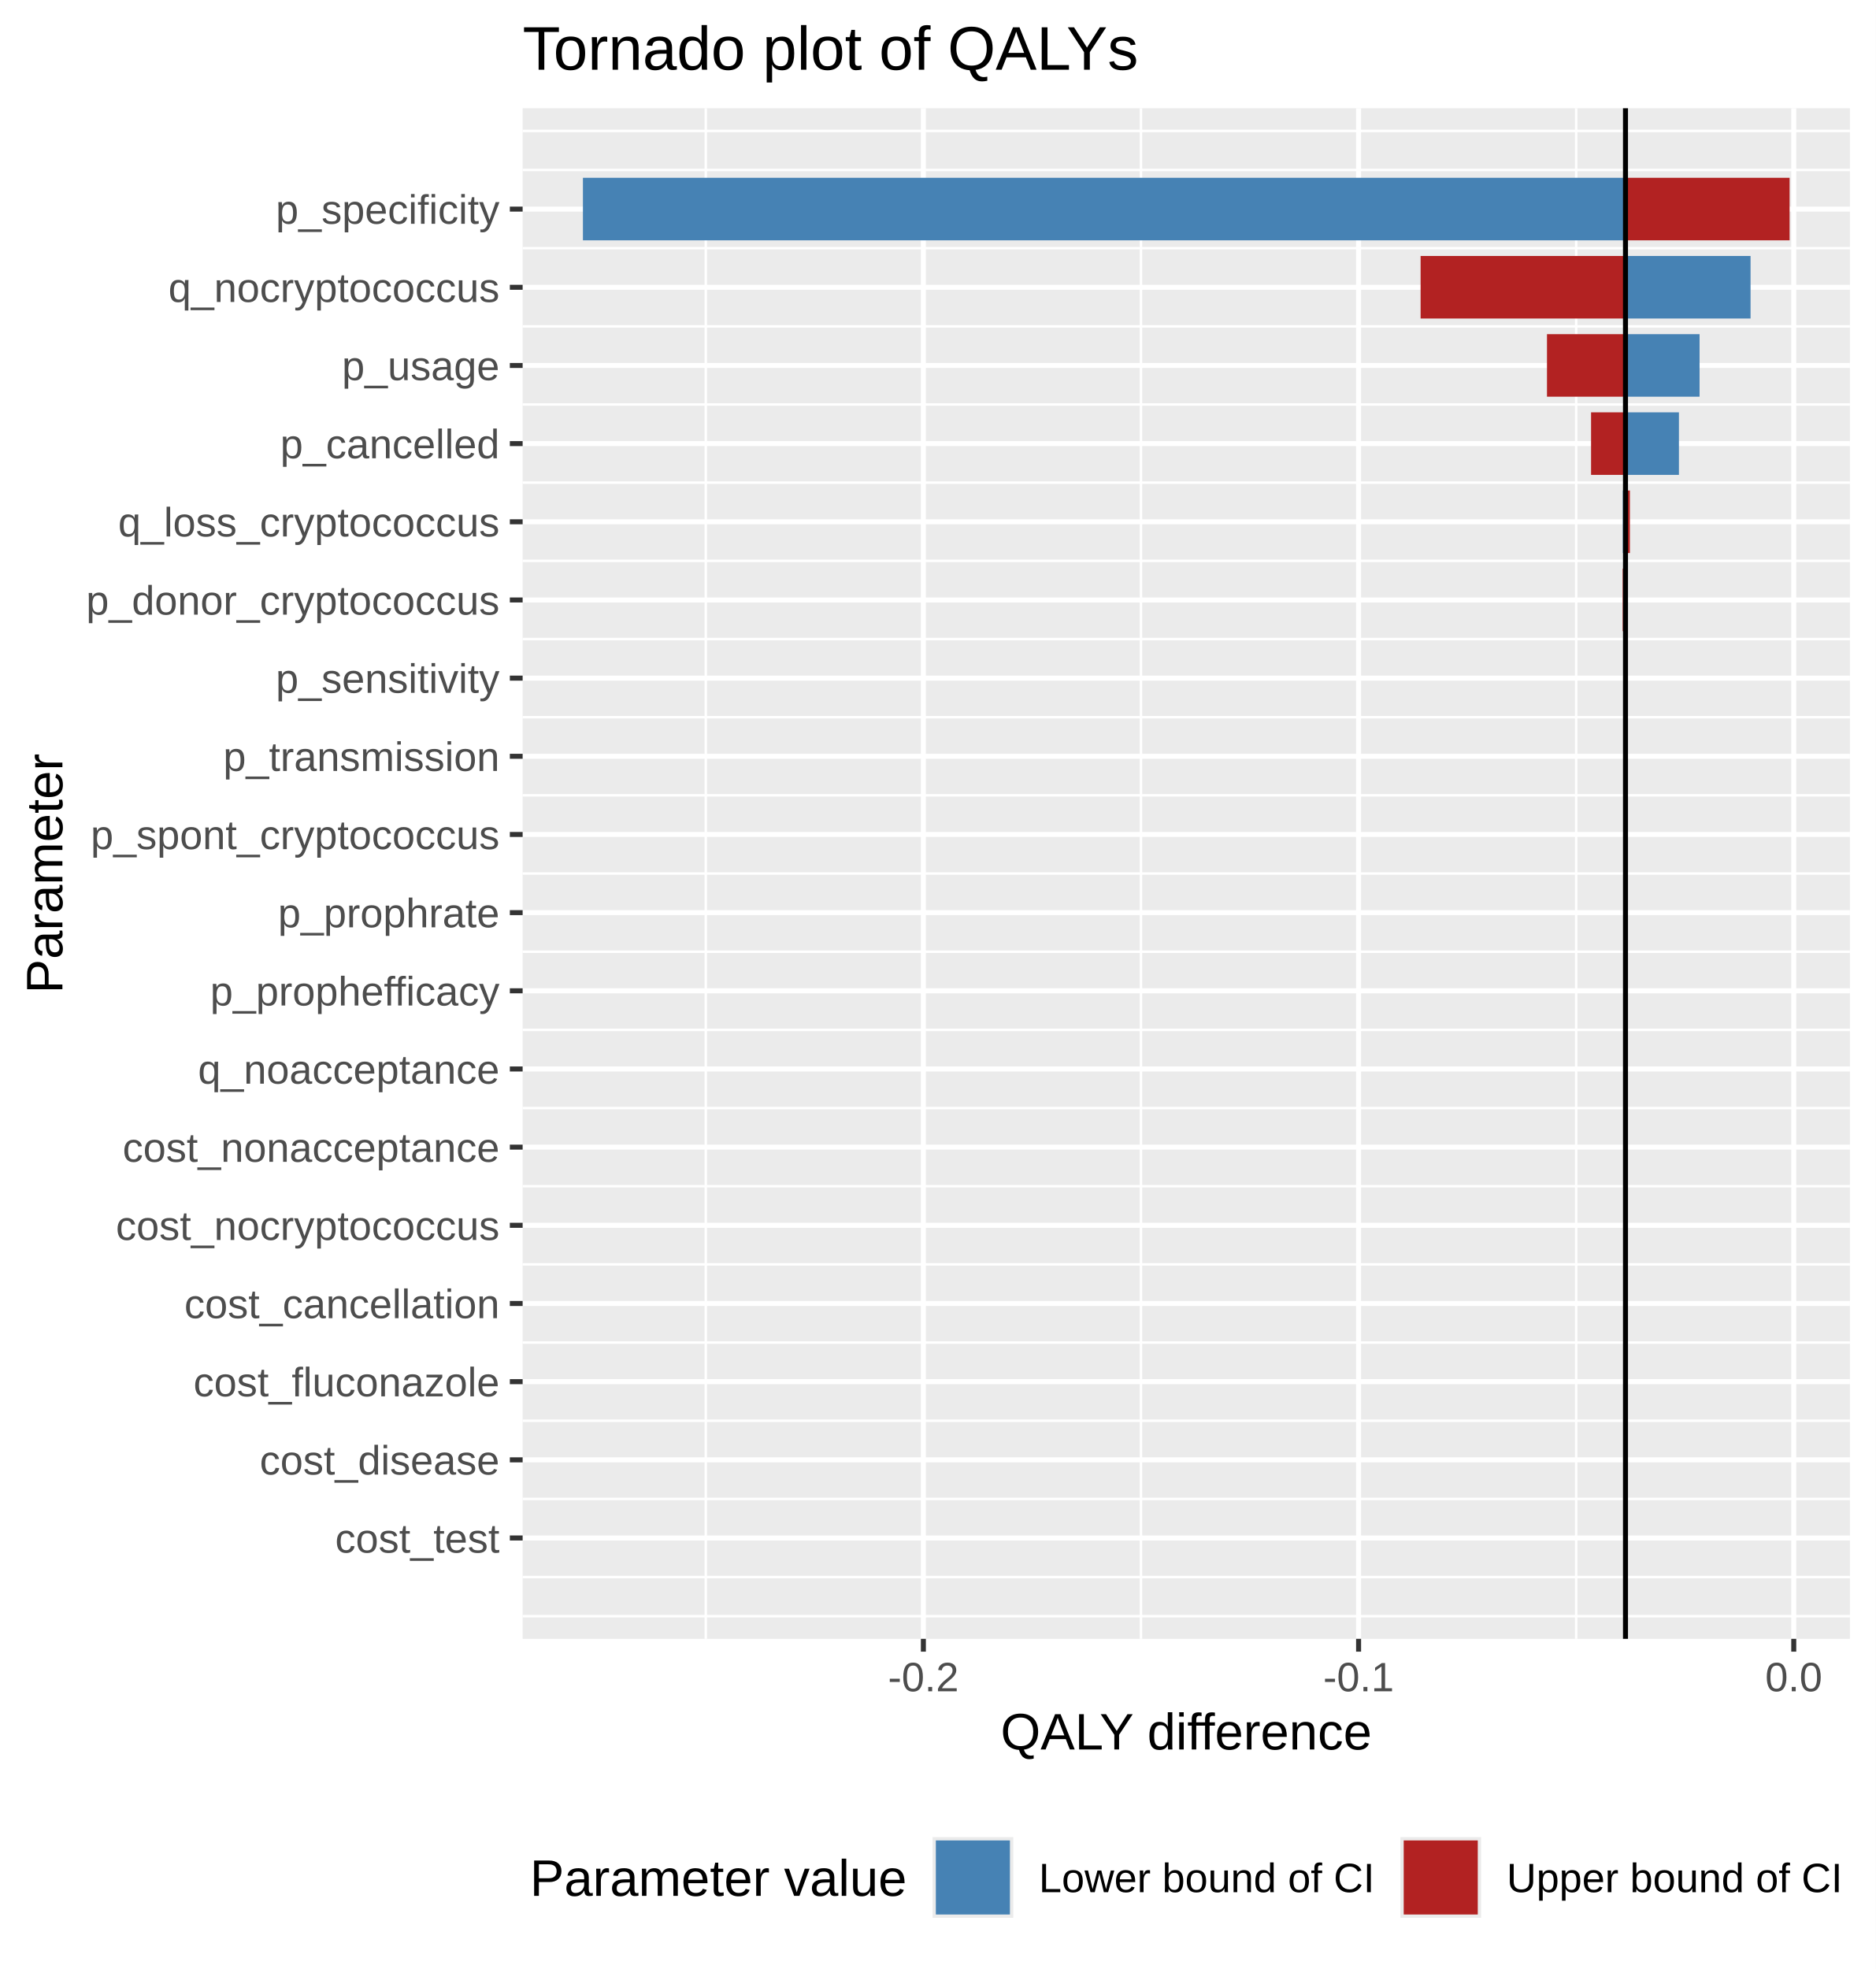
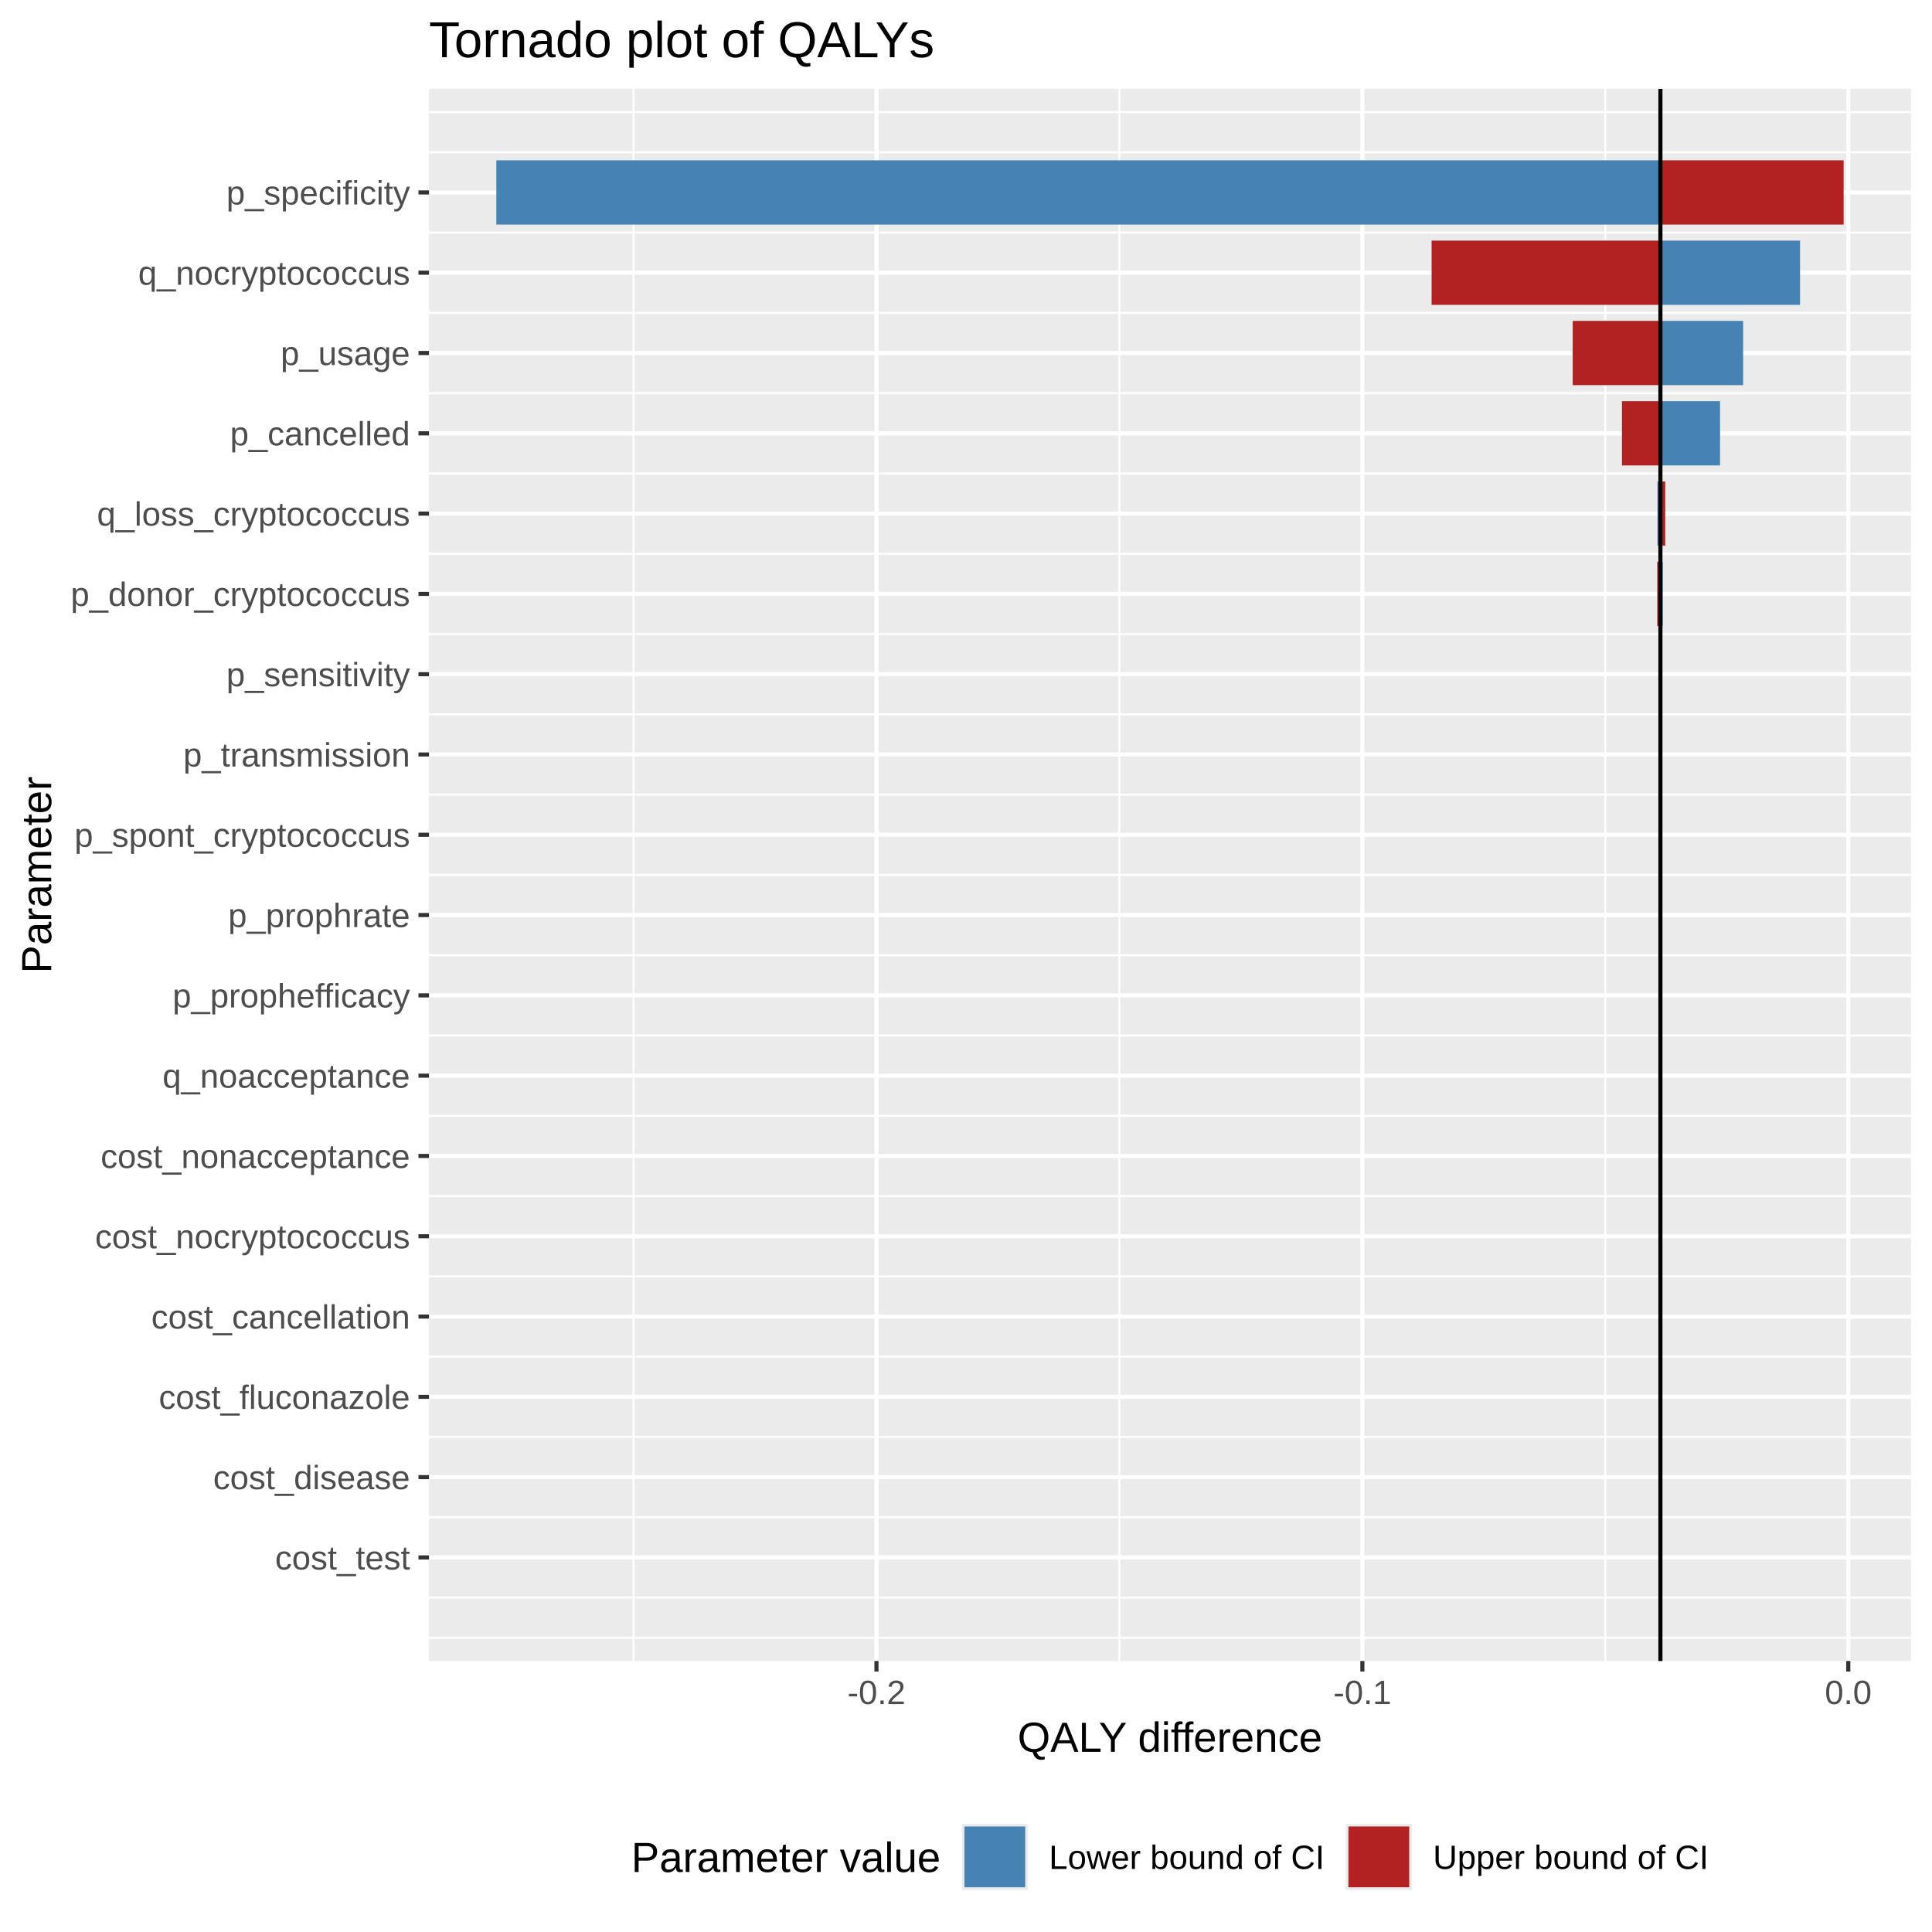
- <svg xmlns="http://www.w3.org/2000/svg" class="svglite" width="401.60pt" height="421.60pt" viewBox="0 0 401.60 421.60">
+ <svg xmlns="http://www.w3.org/2000/svg" class="svglite" width="504.00pt" height="504.00pt" viewBox="0 0 504.00 504.00">
  <defs>
    <style type="text/css">
    .svglite line, .svglite polyline, .svglite polygon, .svglite path, .svglite rect, .svglite circle {
      fill: none;
      stroke: #000000;
      stroke-linecap: round;
      stroke-linejoin: round;
      stroke-miterlimit: 10.00;
    }
    .svglite text {
      white-space: pre;
    }
  </style>
  </defs>
  <rect width="100%" height="100%" style="stroke: none; fill: #FFFFFF;" />
  <defs>
-     <clipPath id="cpMC4wMHw0MDEuNjB8MC4wMHw0MjEuNjA=">
-       <rect x="0.00" y="0.00" width="401.60" height="421.60" />
+     <clipPath id="cpMC4wMHw1MDQuMDB8MC4wMHw1MDQuMDA=">
+       <rect x="0.00" y="0.00" width="504.00" height="504.00" />
    </clipPath>
  </defs>
-   <g clip-path="url(#cpMC4wMHw0MDEuNjB8MC4wMHw0MjEuNjA=)">
-     <rect x="0" y="-0" width="401.60" height="421.60" style="stroke-width: 1.07; stroke: #FFFFFF; fill: #FFFFFF;" />
+   <g clip-path="url(#cpMC4wMHw1MDQuMDB8MC4wMHw1MDQuMDA=)">
+     <rect x="0.00" y="-0" width="504.00" height="504.00" style="stroke-width: 1.07; stroke: #FFFFFF; fill: #FFFFFF;" />
  </g>
  <defs>
-     <clipPath id="cpMTExLjkxfDM5Ni4xMnwyMy4xOHwzNTAuOTE=">
-       <rect x="111.91" y="23.18" width="284.21" height="327.73" />
+     <clipPath id="cpMTExLjkxfDQ5OC41MnwyMy4xOHw0MzMuMzE=">
+       <rect x="111.91" y="23.18" width="386.61" height="410.13" />
    </clipPath>
  </defs>
-   <g clip-path="url(#cpMTExLjkxfDM5Ni4xMnwyMy4xOHwzNTAuOTE=)">
-     <rect x="111.91" y="23.18" width="284.21" height="327.73" style="stroke-width: 1.07; stroke: none; fill: #EBEBEB;" />
-     <polyline points="111.91,346.05 396.12,346.05 " style="stroke-width: 0.53; stroke: #FFFFFF; stroke-linecap: butt;" />
-     <polyline points="111.91,337.68 396.12,337.68 " style="stroke-width: 0.53; stroke: #FFFFFF; stroke-linecap: butt;" />
-     <polyline points="111.91,320.95 396.12,320.95 " style="stroke-width: 0.53; stroke: #FFFFFF; stroke-linecap: butt;" />
-     <polyline points="111.91,304.21 396.12,304.21 " style="stroke-width: 0.53; stroke: #FFFFFF; stroke-linecap: butt;" />
-     <polyline points="111.91,287.47 396.12,287.47 " style="stroke-width: 0.53; stroke: #FFFFFF; stroke-linecap: butt;" />
-     <polyline points="111.91,270.73 396.12,270.73 " style="stroke-width: 0.53; stroke: #FFFFFF; stroke-linecap: butt;" />
-     <polyline points="111.91,253.99 396.12,253.99 " style="stroke-width: 0.53; stroke: #FFFFFF; stroke-linecap: butt;" />
-     <polyline points="111.91,237.26 396.12,237.26 " style="stroke-width: 0.53; stroke: #FFFFFF; stroke-linecap: butt;" />
-     <polyline points="111.91,220.52 396.12,220.52 " style="stroke-width: 0.53; stroke: #FFFFFF; stroke-linecap: butt;" />
-     <polyline points="111.91,203.78 396.12,203.78 " style="stroke-width: 0.53; stroke: #FFFFFF; stroke-linecap: butt;" />
-     <polyline points="111.91,187.04 396.12,187.04 " style="stroke-width: 0.53; stroke: #FFFFFF; stroke-linecap: butt;" />
-     <polyline points="111.91,170.30 396.12,170.30 " style="stroke-width: 0.53; stroke: #FFFFFF; stroke-linecap: butt;" />
-     <polyline points="111.91,153.57 396.12,153.57 " style="stroke-width: 0.53; stroke: #FFFFFF; stroke-linecap: butt;" />
-     <polyline points="111.91,136.83 396.12,136.83 " style="stroke-width: 0.53; stroke: #FFFFFF; stroke-linecap: butt;" />
-     <polyline points="111.91,120.09 396.12,120.09 " style="stroke-width: 0.53; stroke: #FFFFFF; stroke-linecap: butt;" />
-     <polyline points="111.91,103.35 396.12,103.35 " style="stroke-width: 0.53; stroke: #FFFFFF; stroke-linecap: butt;" />
-     <polyline points="111.91,86.61 396.12,86.61 " style="stroke-width: 0.53; stroke: #FFFFFF; stroke-linecap: butt;" />
-     <polyline points="111.91,69.88 396.12,69.88 " style="stroke-width: 0.53; stroke: #FFFFFF; stroke-linecap: butt;" />
-     <polyline points="111.91,53.14 396.12,53.14 " style="stroke-width: 0.53; stroke: #FFFFFF; stroke-linecap: butt;" />
-     <polyline points="111.91,36.40 396.12,36.40 " style="stroke-width: 0.53; stroke: #FFFFFF; stroke-linecap: butt;" />
-     <polyline points="111.91,28.03 396.12,28.03 " style="stroke-width: 0.53; stroke: #FFFFFF; stroke-linecap: butt;" />
-     <polyline points="151.13,350.91 151.13,23.18 " style="stroke-width: 0.53; stroke: #FFFFFF; stroke-linecap: butt;" />
-     <polyline points="244.31,350.91 244.31,23.18 " style="stroke-width: 0.53; stroke: #FFFFFF; stroke-linecap: butt;" />
-     <polyline points="337.50,350.91 337.50,23.18 " style="stroke-width: 0.53; stroke: #FFFFFF; stroke-linecap: butt;" />
-     <polyline points="111.91,329.31 396.12,329.31 " style="stroke-width: 1.07; stroke: #FFFFFF; stroke-linecap: butt;" />
-     <polyline points="111.91,312.58 396.12,312.58 " style="stroke-width: 1.07; stroke: #FFFFFF; stroke-linecap: butt;" />
-     <polyline points="111.91,295.84 396.12,295.84 " style="stroke-width: 1.07; stroke: #FFFFFF; stroke-linecap: butt;" />
-     <polyline points="111.91,279.10 396.12,279.10 " style="stroke-width: 1.07; stroke: #FFFFFF; stroke-linecap: butt;" />
-     <polyline points="111.91,262.36 396.12,262.36 " style="stroke-width: 1.07; stroke: #FFFFFF; stroke-linecap: butt;" />
-     <polyline points="111.91,245.62 396.12,245.62 " style="stroke-width: 1.07; stroke: #FFFFFF; stroke-linecap: butt;" />
-     <polyline points="111.91,228.89 396.12,228.89 " style="stroke-width: 1.07; stroke: #FFFFFF; stroke-linecap: butt;" />
-     <polyline points="111.91,212.15 396.12,212.15 " style="stroke-width: 1.07; stroke: #FFFFFF; stroke-linecap: butt;" />
-     <polyline points="111.91,195.41 396.12,195.41 " style="stroke-width: 1.07; stroke: #FFFFFF; stroke-linecap: butt;" />
-     <polyline points="111.91,178.67 396.12,178.67 " style="stroke-width: 1.07; stroke: #FFFFFF; stroke-linecap: butt;" />
-     <polyline points="111.91,161.93 396.12,161.93 " style="stroke-width: 1.07; stroke: #FFFFFF; stroke-linecap: butt;" />
-     <polyline points="111.91,145.20 396.12,145.20 " style="stroke-width: 1.07; stroke: #FFFFFF; stroke-linecap: butt;" />
-     <polyline points="111.91,128.46 396.12,128.46 " style="stroke-width: 1.07; stroke: #FFFFFF; stroke-linecap: butt;" />
-     <polyline points="111.91,111.72 396.12,111.72 " style="stroke-width: 1.07; stroke: #FFFFFF; stroke-linecap: butt;" />
-     <polyline points="111.91,94.98 396.12,94.98 " style="stroke-width: 1.07; stroke: #FFFFFF; stroke-linecap: butt;" />
-     <polyline points="111.91,78.25 396.12,78.25 " style="stroke-width: 1.07; stroke: #FFFFFF; stroke-linecap: butt;" />
-     <polyline points="111.91,61.51 396.12,61.51 " style="stroke-width: 1.07; stroke: #FFFFFF; stroke-linecap: butt;" />
-     <polyline points="111.91,44.77 396.12,44.77 " style="stroke-width: 1.07; stroke: #FFFFFF; stroke-linecap: butt;" />
-     <polyline points="197.72,350.91 197.72,23.18 " style="stroke-width: 1.07; stroke: #FFFFFF; stroke-linecap: butt;" />
-     <polyline points="290.91,350.91 290.91,23.18 " style="stroke-width: 1.07; stroke: #FFFFFF; stroke-linecap: butt;" />
-     <polyline points="384.09,350.91 384.09,23.18 " style="stroke-width: 1.07; stroke: #FFFFFF; stroke-linecap: butt;" />
-     <rect x="348.06" y="322.62" width="0.00" height="13.39" style="stroke-width: 1.07; stroke: none; stroke-linecap: butt; stroke-linejoin: miter; fill: #4682B4;" />
-     <rect x="348.06" y="305.88" width="0.00" height="13.39" style="stroke-width: 1.07; stroke: none; stroke-linecap: butt; stroke-linejoin: miter; fill: #4682B4;" />
-     <rect x="348.06" y="289.14" width="0.00" height="13.39" style="stroke-width: 1.07; stroke: none; stroke-linecap: butt; stroke-linejoin: miter; fill: #4682B4;" />
-     <rect x="348.06" y="272.41" width="0.00" height="13.39" style="stroke-width: 1.07; stroke: none; stroke-linecap: butt; stroke-linejoin: miter; fill: #4682B4;" />
-     <rect x="348.06" y="255.67" width="0.00" height="13.39" style="stroke-width: 1.07; stroke: none; stroke-linecap: butt; stroke-linejoin: miter; fill: #4682B4;" />
-     <rect x="348.06" y="238.93" width="0.00" height="13.39" style="stroke-width: 1.07; stroke: none; stroke-linecap: butt; stroke-linejoin: miter; fill: #4682B4;" />
-     <rect x="348.06" y="222.19" width="0.00" height="13.39" style="stroke-width: 1.07; stroke: none; stroke-linecap: butt; stroke-linejoin: miter; fill: #4682B4;" />
-     <rect x="348.04" y="205.45" width="0.021" height="13.39" style="stroke-width: 1.07; stroke: none; stroke-linecap: butt; stroke-linejoin: miter; fill: #4682B4;" />
-     <rect x="348.03" y="188.72" width="0.033" height="13.39" style="stroke-width: 1.07; stroke: none; stroke-linecap: butt; stroke-linejoin: miter; fill: #4682B4;" />
-     <rect x="348.02" y="171.98" width="0.046" height="13.39" style="stroke-width: 1.07; stroke: none; stroke-linecap: butt; stroke-linejoin: miter; fill: #4682B4;" />
-     <rect x="347.87" y="155.24" width="0.19" height="13.39" style="stroke-width: 1.07; stroke: none; stroke-linecap: butt; stroke-linejoin: miter; fill: #4682B4;" />
-     <rect x="348.06" y="138.50" width="0.22" height="13.39" style="stroke-width: 1.07; stroke: none; stroke-linecap: butt; stroke-linejoin: miter; fill: #4682B4;" />
-     <rect x="348.06" y="121.76" width="0.45" height="13.39" style="stroke-width: 1.07; stroke: none; stroke-linecap: butt; stroke-linejoin: miter; fill: #4682B4;" />
-     <rect x="347.49" y="105.03" width="0.57" height="13.39" style="stroke-width: 1.07; stroke: none; stroke-linecap: butt; stroke-linejoin: miter; fill: #4682B4;" />
-     <rect x="348.06" y="88.29" width="11.44" height="13.39" style="stroke-width: 1.07; stroke: none; stroke-linecap: butt; stroke-linejoin: miter; fill: #4682B4;" />
-     <rect x="348.06" y="71.55" width="15.86" height="13.39" style="stroke-width: 1.07; stroke: none; stroke-linecap: butt; stroke-linejoin: miter; fill: #4682B4;" />
-     <rect x="348.06" y="54.81" width="26.78" height="13.39" style="stroke-width: 1.07; stroke: none; stroke-linecap: butt; stroke-linejoin: miter; fill: #4682B4;" />
-     <rect x="124.82" y="38.07" width="223.24" height="13.39" style="stroke-width: 1.07; stroke: none; stroke-linecap: butt; stroke-linejoin: miter; fill: #4682B4;" />
-     <rect x="348.06" y="322.62" width="0.00" height="13.39" style="stroke-width: 1.07; stroke: none; stroke-linecap: butt; stroke-linejoin: miter; fill: #B22222;" />
-     <rect x="348.06" y="305.88" width="0.00" height="13.39" style="stroke-width: 1.07; stroke: none; stroke-linecap: butt; stroke-linejoin: miter; fill: #B22222;" />
-     <rect x="348.06" y="289.14" width="0.00" height="13.39" style="stroke-width: 1.07; stroke: none; stroke-linecap: butt; stroke-linejoin: miter; fill: #B22222;" />
-     <rect x="348.06" y="272.41" width="0.00" height="13.39" style="stroke-width: 1.07; stroke: none; stroke-linecap: butt; stroke-linejoin: miter; fill: #B22222;" />
-     <rect x="348.06" y="255.67" width="0.00" height="13.39" style="stroke-width: 1.07; stroke: none; stroke-linecap: butt; stroke-linejoin: miter; fill: #B22222;" />
-     <rect x="348.06" y="238.93" width="0.00" height="13.39" style="stroke-width: 1.07; stroke: none; stroke-linecap: butt; stroke-linejoin: miter; fill: #B22222;" />
-     <rect x="348.06" y="222.19" width="0.00" height="13.39" style="stroke-width: 1.07; stroke: none; stroke-linecap: butt; stroke-linejoin: miter; fill: #B22222;" />
-     <rect x="348.06" y="205.45" width="0.010" height="13.39" style="stroke-width: 1.07; stroke: none; stroke-linecap: butt; stroke-linejoin: miter; fill: #B22222;" />
-     <rect x="348.06" y="188.72" width="0.033" height="13.39" style="stroke-width: 1.07; stroke: none; stroke-linecap: butt; stroke-linejoin: miter; fill: #B22222;" />
-     <rect x="348.06" y="171.98" width="0.063" height="13.39" style="stroke-width: 1.07; stroke: none; stroke-linecap: butt; stroke-linejoin: miter; fill: #B22222;" />
-     <rect x="348.06" y="155.24" width="0.098" height="13.39" style="stroke-width: 1.07; stroke: none; stroke-linecap: butt; stroke-linejoin: miter; fill: #B22222;" />
-     <rect x="347.97" y="138.50" width="0.094" height="13.39" style="stroke-width: 1.07; stroke: none; stroke-linecap: butt; stroke-linejoin: miter; fill: #B22222;" />
-     <rect x="347.46" y="121.76" width="0.61" height="13.39" style="stroke-width: 1.07; stroke: none; stroke-linecap: butt; stroke-linejoin: miter; fill: #B22222;" />
-     <rect x="348.06" y="105.03" width="0.94" height="13.39" style="stroke-width: 1.07; stroke: none; stroke-linecap: butt; stroke-linejoin: miter; fill: #B22222;" />
-     <rect x="340.69" y="88.29" width="7.38" height="13.39" style="stroke-width: 1.07; stroke: none; stroke-linecap: butt; stroke-linejoin: miter; fill: #B22222;" />
-     <rect x="331.25" y="71.55" width="16.82" height="13.39" style="stroke-width: 1.07; stroke: none; stroke-linecap: butt; stroke-linejoin: miter; fill: #B22222;" />
-     <rect x="304.19" y="54.81" width="43.88" height="13.39" style="stroke-width: 1.07; stroke: none; stroke-linecap: butt; stroke-linejoin: miter; fill: #B22222;" />
-     <rect x="348.06" y="38.07" width="35.14" height="13.39" style="stroke-width: 1.07; stroke: none; stroke-linecap: butt; stroke-linejoin: miter; fill: #B22222;" />
-     <line x1="348.06" y1="350.91" x2="348.06" y2="23.18" style="stroke-width: 1.07; stroke-linecap: butt;" />
+   <g clip-path="url(#cpMTExLjkxfDQ5OC41MnwyMy4xOHw0MzMuMzE=)">
+     <rect x="111.91" y="23.18" width="386.61" height="410.13" style="stroke-width: 1.07; stroke: none; fill: #EBEBEB;" />
+     <polyline points="111.91,427.23 498.52,427.23 " style="stroke-width: 0.53; stroke: #FFFFFF; stroke-linecap: butt;" />
+     <polyline points="111.91,416.76 498.52,416.76 " style="stroke-width: 0.53; stroke: #FFFFFF; stroke-linecap: butt;" />
+     <polyline points="111.91,395.81 498.52,395.81 " style="stroke-width: 0.53; stroke: #FFFFFF; stroke-linecap: butt;" />
+     <polyline points="111.91,374.87 498.52,374.87 " style="stroke-width: 0.53; stroke: #FFFFFF; stroke-linecap: butt;" />
+     <polyline points="111.91,353.92 498.52,353.92 " style="stroke-width: 0.53; stroke: #FFFFFF; stroke-linecap: butt;" />
+     <polyline points="111.91,332.97 498.52,332.97 " style="stroke-width: 0.53; stroke: #FFFFFF; stroke-linecap: butt;" />
+     <polyline points="111.91,312.03 498.52,312.03 " style="stroke-width: 0.53; stroke: #FFFFFF; stroke-linecap: butt;" />
+     <polyline points="111.91,291.08 498.52,291.08 " style="stroke-width: 0.53; stroke: #FFFFFF; stroke-linecap: butt;" />
+     <polyline points="111.91,270.13 498.52,270.13 " style="stroke-width: 0.53; stroke: #FFFFFF; stroke-linecap: butt;" />
+     <polyline points="111.91,249.19 498.52,249.19 " style="stroke-width: 0.53; stroke: #FFFFFF; stroke-linecap: butt;" />
+     <polyline points="111.91,228.24 498.52,228.24 " style="stroke-width: 0.53; stroke: #FFFFFF; stroke-linecap: butt;" />
+     <polyline points="111.91,207.30 498.52,207.30 " style="stroke-width: 0.53; stroke: #FFFFFF; stroke-linecap: butt;" />
+     <polyline points="111.91,186.35 498.52,186.35 " style="stroke-width: 0.53; stroke: #FFFFFF; stroke-linecap: butt;" />
+     <polyline points="111.91,165.40 498.52,165.40 " style="stroke-width: 0.53; stroke: #FFFFFF; stroke-linecap: butt;" />
+     <polyline points="111.91,144.46 498.52,144.46 " style="stroke-width: 0.53; stroke: #FFFFFF; stroke-linecap: butt;" />
+     <polyline points="111.91,123.51 498.52,123.51 " style="stroke-width: 0.53; stroke: #FFFFFF; stroke-linecap: butt;" />
+     <polyline points="111.91,102.56 498.52,102.56 " style="stroke-width: 0.53; stroke: #FFFFFF; stroke-linecap: butt;" />
+     <polyline points="111.91,81.62 498.52,81.62 " style="stroke-width: 0.53; stroke: #FFFFFF; stroke-linecap: butt;" />
+     <polyline points="111.91,60.67 498.52,60.67 " style="stroke-width: 0.53; stroke: #FFFFFF; stroke-linecap: butt;" />
+     <polyline points="111.91,39.72 498.52,39.72 " style="stroke-width: 0.53; stroke: #FFFFFF; stroke-linecap: butt;" />
+     <polyline points="111.91,29.25 498.52,29.25 " style="stroke-width: 0.53; stroke: #FFFFFF; stroke-linecap: butt;" />
+     <polyline points="165.26,433.31 165.26,23.18 " style="stroke-width: 0.53; stroke: #FFFFFF; stroke-linecap: butt;" />
+     <polyline points="292.02,433.31 292.02,23.18 " style="stroke-width: 0.53; stroke: #FFFFFF; stroke-linecap: butt;" />
+     <polyline points="418.78,433.31 418.78,23.18 " style="stroke-width: 0.53; stroke: #FFFFFF; stroke-linecap: butt;" />
+     <polyline points="111.91,406.29 498.52,406.29 " style="stroke-width: 1.07; stroke: #FFFFFF; stroke-linecap: butt;" />
+     <polyline points="111.91,385.34 498.52,385.34 " style="stroke-width: 1.07; stroke: #FFFFFF; stroke-linecap: butt;" />
+     <polyline points="111.91,364.39 498.52,364.39 " style="stroke-width: 1.07; stroke: #FFFFFF; stroke-linecap: butt;" />
+     <polyline points="111.91,343.45 498.52,343.45 " style="stroke-width: 1.07; stroke: #FFFFFF; stroke-linecap: butt;" />
+     <polyline points="111.91,322.50 498.52,322.50 " style="stroke-width: 1.07; stroke: #FFFFFF; stroke-linecap: butt;" />
+     <polyline points="111.91,301.55 498.52,301.55 " style="stroke-width: 1.07; stroke: #FFFFFF; stroke-linecap: butt;" />
+     <polyline points="111.91,280.61 498.52,280.61 " style="stroke-width: 1.07; stroke: #FFFFFF; stroke-linecap: butt;" />
+     <polyline points="111.91,259.66 498.52,259.66 " style="stroke-width: 1.07; stroke: #FFFFFF; stroke-linecap: butt;" />
+     <polyline points="111.91,238.71 498.52,238.71 " style="stroke-width: 1.07; stroke: #FFFFFF; stroke-linecap: butt;" />
+     <polyline points="111.91,217.77 498.52,217.77 " style="stroke-width: 1.07; stroke: #FFFFFF; stroke-linecap: butt;" />
+     <polyline points="111.91,196.82 498.52,196.82 " style="stroke-width: 1.07; stroke: #FFFFFF; stroke-linecap: butt;" />
+     <polyline points="111.91,175.88 498.52,175.88 " style="stroke-width: 1.07; stroke: #FFFFFF; stroke-linecap: butt;" />
+     <polyline points="111.91,154.93 498.52,154.93 " style="stroke-width: 1.07; stroke: #FFFFFF; stroke-linecap: butt;" />
+     <polyline points="111.91,133.98 498.52,133.98 " style="stroke-width: 1.07; stroke: #FFFFFF; stroke-linecap: butt;" />
+     <polyline points="111.91,113.04 498.52,113.04 " style="stroke-width: 1.07; stroke: #FFFFFF; stroke-linecap: butt;" />
+     <polyline points="111.91,92.09 498.52,92.09 " style="stroke-width: 1.07; stroke: #FFFFFF; stroke-linecap: butt;" />
+     <polyline points="111.91,71.14 498.52,71.14 " style="stroke-width: 1.07; stroke: #FFFFFF; stroke-linecap: butt;" />
+     <polyline points="111.91,50.20 498.52,50.20 " style="stroke-width: 1.07; stroke: #FFFFFF; stroke-linecap: butt;" />
+     <polyline points="228.64,433.31 228.64,23.18 " style="stroke-width: 1.07; stroke: #FFFFFF; stroke-linecap: butt;" />
+     <polyline points="355.40,433.31 355.40,23.18 " style="stroke-width: 1.07; stroke: #FFFFFF; stroke-linecap: butt;" />
+     <polyline points="482.16,433.31 482.16,23.18 " style="stroke-width: 1.07; stroke: #FFFFFF; stroke-linecap: butt;" />
+     <rect x="433.15" y="397.91" width="0.00" height="16.76" style="stroke-width: 1.07; stroke: none; stroke-linecap: butt; stroke-linejoin: miter; fill: #4682B4;" />
+     <rect x="433.15" y="376.96" width="0.00" height="16.76" style="stroke-width: 1.07; stroke: none; stroke-linecap: butt; stroke-linejoin: miter; fill: #4682B4;" />
+     <rect x="433.15" y="356.01" width="0.00" height="16.76" style="stroke-width: 1.07; stroke: none; stroke-linecap: butt; stroke-linejoin: miter; fill: #4682B4;" />
+     <rect x="433.15" y="335.07" width="0.00" height="16.76" style="stroke-width: 1.07; stroke: none; stroke-linecap: butt; stroke-linejoin: miter; fill: #4682B4;" />
+     <rect x="433.15" y="314.12" width="0.00" height="16.76" style="stroke-width: 1.07; stroke: none; stroke-linecap: butt; stroke-linejoin: miter; fill: #4682B4;" />
+     <rect x="433.15" y="293.18" width="0.00" height="16.76" style="stroke-width: 1.07; stroke: none; stroke-linecap: butt; stroke-linejoin: miter; fill: #4682B4;" />
+     <rect x="433.15" y="272.23" width="0.00" height="16.76" style="stroke-width: 1.07; stroke: none; stroke-linecap: butt; stroke-linejoin: miter; fill: #4682B4;" />
+     <rect x="433.12" y="251.28" width="0.028" height="16.76" style="stroke-width: 1.07; stroke: none; stroke-linecap: butt; stroke-linejoin: miter; fill: #4682B4;" />
+     <rect x="433.10" y="230.34" width="0.045" height="16.76" style="stroke-width: 1.07; stroke: none; stroke-linecap: butt; stroke-linejoin: miter; fill: #4682B4;" />
+     <rect x="433.09" y="209.39" width="0.063" height="16.76" style="stroke-width: 1.07; stroke: none; stroke-linecap: butt; stroke-linejoin: miter; fill: #4682B4;" />
+     <rect x="432.89" y="188.44" width="0.26" height="16.76" style="stroke-width: 1.07; stroke: none; stroke-linecap: butt; stroke-linejoin: miter; fill: #4682B4;" />
+     <rect x="433.15" y="167.50" width="0.30" height="16.76" style="stroke-width: 1.07; stroke: none; stroke-linecap: butt; stroke-linejoin: miter; fill: #4682B4;" />
+     <rect x="433.15" y="146.55" width="0.61" height="16.76" style="stroke-width: 1.07; stroke: none; stroke-linecap: butt; stroke-linejoin: miter; fill: #4682B4;" />
+     <rect x="432.37" y="125.60" width="0.78" height="16.76" style="stroke-width: 1.07; stroke: none; stroke-linecap: butt; stroke-linejoin: miter; fill: #4682B4;" />
+     <rect x="433.15" y="104.66" width="15.56" height="16.76" style="stroke-width: 1.07; stroke: none; stroke-linecap: butt; stroke-linejoin: miter; fill: #4682B4;" />
+     <rect x="433.15" y="83.71" width="21.58" height="16.76" style="stroke-width: 1.07; stroke: none; stroke-linecap: butt; stroke-linejoin: miter; fill: #4682B4;" />
+     <rect x="433.15" y="62.77" width="36.43" height="16.76" style="stroke-width: 1.07; stroke: none; stroke-linecap: butt; stroke-linejoin: miter; fill: #4682B4;" />
+     <rect x="129.48" y="41.82" width="303.67" height="16.76" style="stroke-width: 1.07; stroke: none; stroke-linecap: butt; stroke-linejoin: miter; fill: #4682B4;" />
+     <rect x="433.15" y="397.91" width="0.00" height="16.76" style="stroke-width: 1.07; stroke: none; stroke-linecap: butt; stroke-linejoin: miter; fill: #B22222;" />
+     <rect x="433.15" y="376.96" width="0.00" height="16.76" style="stroke-width: 1.07; stroke: none; stroke-linecap: butt; stroke-linejoin: miter; fill: #B22222;" />
+     <rect x="433.15" y="356.01" width="0.00" height="16.76" style="stroke-width: 1.07; stroke: none; stroke-linecap: butt; stroke-linejoin: miter; fill: #B22222;" />
+     <rect x="433.15" y="335.07" width="0.00" height="16.76" style="stroke-width: 1.07; stroke: none; stroke-linecap: butt; stroke-linejoin: miter; fill: #B22222;" />
+     <rect x="433.15" y="314.12" width="0.00" height="16.76" style="stroke-width: 1.07; stroke: none; stroke-linecap: butt; stroke-linejoin: miter; fill: #B22222;" />
+     <rect x="433.15" y="293.18" width="0.00" height="16.76" style="stroke-width: 1.07; stroke: none; stroke-linecap: butt; stroke-linejoin: miter; fill: #B22222;" />
+     <rect x="433.15" y="272.23" width="0.00" height="16.76" style="stroke-width: 1.07; stroke: none; stroke-linecap: butt; stroke-linejoin: miter; fill: #B22222;" />
+     <rect x="433.15" y="251.28" width="0.014" height="16.76" style="stroke-width: 1.07; stroke: none; stroke-linecap: butt; stroke-linejoin: miter; fill: #B22222;" />
+     <rect x="433.15" y="230.34" width="0.045" height="16.76" style="stroke-width: 1.07; stroke: none; stroke-linecap: butt; stroke-linejoin: miter; fill: #B22222;" />
+     <rect x="433.15" y="209.39" width="0.085" height="16.76" style="stroke-width: 1.07; stroke: none; stroke-linecap: butt; stroke-linejoin: miter; fill: #B22222;" />
+     <rect x="433.15" y="188.44" width="0.13" height="16.76" style="stroke-width: 1.07; stroke: none; stroke-linecap: butt; stroke-linejoin: miter; fill: #B22222;" />
+     <rect x="433.02" y="167.50" width="0.13" height="16.76" style="stroke-width: 1.07; stroke: none; stroke-linecap: butt; stroke-linejoin: miter; fill: #B22222;" />
+     <rect x="432.32" y="146.55" width="0.83" height="16.76" style="stroke-width: 1.07; stroke: none; stroke-linecap: butt; stroke-linejoin: miter; fill: #B22222;" />
+     <rect x="433.15" y="125.60" width="1.27" height="16.76" style="stroke-width: 1.07; stroke: none; stroke-linecap: butt; stroke-linejoin: miter; fill: #B22222;" />
+     <rect x="423.12" y="104.66" width="10.03" height="16.76" style="stroke-width: 1.07; stroke: none; stroke-linecap: butt; stroke-linejoin: miter; fill: #B22222;" />
+     <rect x="410.27" y="83.71" width="22.88" height="16.76" style="stroke-width: 1.07; stroke: none; stroke-linecap: butt; stroke-linejoin: miter; fill: #B22222;" />
+     <rect x="373.46" y="62.77" width="59.69" height="16.76" style="stroke-width: 1.07; stroke: none; stroke-linecap: butt; stroke-linejoin: miter; fill: #B22222;" />
+     <rect x="433.15" y="41.82" width="47.80" height="16.76" style="stroke-width: 1.07; stroke: none; stroke-linecap: butt; stroke-linejoin: miter; fill: #B22222;" />
+     <line x1="433.15" y1="433.31" x2="433.15" y2="23.18" style="stroke-width: 1.07; stroke-linecap: butt;" />
  </g>
-   <g clip-path="url(#cpMC4wMHw0MDEuNjB8MC4wMHw0MjEuNjA=)">
-     <text x="106.97" y="332.46" text-anchor="end" style="font-size: 8.80px;fill: #4D4D4D; font-family: &quot;Arial&quot;;" textLength="35.23px" lengthAdjust="spacingAndGlyphs">cost_test</text>
-     <text x="106.97" y="315.73" text-anchor="end" style="font-size: 8.80px;fill: #4D4D4D; font-family: &quot;Arial&quot;;" textLength="51.37px" lengthAdjust="spacingAndGlyphs">cost_disease</text>
-     <text x="106.97" y="298.99" text-anchor="end" style="font-size: 8.80px;fill: #4D4D4D; font-family: &quot;Arial&quot;;" textLength="65.56px" lengthAdjust="spacingAndGlyphs">cost_fluconazole</text>
-     <text x="106.97" y="282.25" text-anchor="end" style="font-size: 8.80px;fill: #4D4D4D; font-family: &quot;Arial&quot;;" textLength="67.51px" lengthAdjust="spacingAndGlyphs">cost_cancellation</text>
-     <text x="106.97" y="265.51" text-anchor="end" style="font-size: 8.80px;fill: #4D4D4D; font-family: &quot;Arial&quot;;" textLength="82.19px" lengthAdjust="spacingAndGlyphs">cost_nocryptococcus</text>
-     <text x="106.97" y="248.77" text-anchor="end" style="font-size: 8.80px;fill: #4D4D4D; font-family: &quot;Arial&quot;;" textLength="80.75px" lengthAdjust="spacingAndGlyphs">cost_nonacceptance</text>
-     <text x="106.97" y="232.04" text-anchor="end" style="font-size: 8.80px;fill: #4D4D4D; font-family: &quot;Arial&quot;;" textLength="64.61px" lengthAdjust="spacingAndGlyphs">q_noacceptance</text>
-     <text x="106.97" y="215.30" text-anchor="end" style="font-size: 8.80px;fill: #4D4D4D; font-family: &quot;Arial&quot;;" textLength="61.98px" lengthAdjust="spacingAndGlyphs">p_prophefficacy</text>
-     <text x="106.97" y="198.56" text-anchor="end" style="font-size: 8.80px;fill: #4D4D4D; font-family: &quot;Arial&quot;;" textLength="47.48px" lengthAdjust="spacingAndGlyphs">p_prophrate</text>
-     <text x="106.97" y="181.82" text-anchor="end" style="font-size: 8.80px;fill: #4D4D4D; font-family: &quot;Arial&quot;;" textLength="87.58px" lengthAdjust="spacingAndGlyphs">p_spont_cryptococcus</text>
-     <text x="106.97" y="165.08" text-anchor="end" style="font-size: 8.80px;fill: #4D4D4D; font-family: &quot;Arial&quot;;" textLength="59.18px" lengthAdjust="spacingAndGlyphs">p_transmission</text>
-     <text x="106.97" y="148.35" text-anchor="end" style="font-size: 8.80px;fill: #4D4D4D; font-family: &quot;Arial&quot;;" textLength="47.93px" lengthAdjust="spacingAndGlyphs">p_sensitivity</text>
-     <text x="106.97" y="131.61" text-anchor="end" style="font-size: 8.80px;fill: #4D4D4D; font-family: &quot;Arial&quot;;" textLength="88.56px" lengthAdjust="spacingAndGlyphs">p_donor_cryptococcus</text>
-     <text x="106.97" y="114.87" text-anchor="end" style="font-size: 8.80px;fill: #4D4D4D; font-family: &quot;Arial&quot;;" textLength="81.69px" lengthAdjust="spacingAndGlyphs">q_loss_cryptococcus</text>
-     <text x="106.97" y="98.13" text-anchor="end" style="font-size: 8.80px;fill: #4D4D4D; font-family: &quot;Arial&quot;;" textLength="46.97px" lengthAdjust="spacingAndGlyphs">p_cancelled</text>
-     <text x="106.97" y="81.40" text-anchor="end" style="font-size: 8.80px;fill: #4D4D4D; font-family: &quot;Arial&quot;;" textLength="33.78px" lengthAdjust="spacingAndGlyphs">p_usage</text>
-     <text x="106.97" y="64.66" text-anchor="end" style="font-size: 8.80px;fill: #4D4D4D; font-family: &quot;Arial&quot;;" textLength="70.94px" lengthAdjust="spacingAndGlyphs">q_nocryptococcus</text>
-     <text x="106.97" y="47.92" text-anchor="end" style="font-size: 8.80px;fill: #4D4D4D; font-family: &quot;Arial&quot;;" textLength="47.93px" lengthAdjust="spacingAndGlyphs">p_specificity</text>
-     <polyline points="109.17,329.31 111.91,329.31 " style="stroke-width: 1.07; stroke: #333333; stroke-linecap: butt;" />
-     <polyline points="109.17,312.58 111.91,312.58 " style="stroke-width: 1.07; stroke: #333333; stroke-linecap: butt;" />
-     <polyline points="109.17,295.84 111.91,295.84 " style="stroke-width: 1.07; stroke: #333333; stroke-linecap: butt;" />
-     <polyline points="109.17,279.10 111.91,279.10 " style="stroke-width: 1.07; stroke: #333333; stroke-linecap: butt;" />
-     <polyline points="109.17,262.36 111.91,262.36 " style="stroke-width: 1.07; stroke: #333333; stroke-linecap: butt;" />
-     <polyline points="109.17,245.62 111.91,245.62 " style="stroke-width: 1.07; stroke: #333333; stroke-linecap: butt;" />
-     <polyline points="109.17,228.89 111.91,228.89 " style="stroke-width: 1.07; stroke: #333333; stroke-linecap: butt;" />
-     <polyline points="109.17,212.15 111.91,212.15 " style="stroke-width: 1.07; stroke: #333333; stroke-linecap: butt;" />
-     <polyline points="109.17,195.41 111.91,195.41 " style="stroke-width: 1.07; stroke: #333333; stroke-linecap: butt;" />
-     <polyline points="109.17,178.67 111.91,178.67 " style="stroke-width: 1.07; stroke: #333333; stroke-linecap: butt;" />
-     <polyline points="109.17,161.93 111.91,161.93 " style="stroke-width: 1.07; stroke: #333333; stroke-linecap: butt;" />
-     <polyline points="109.17,145.20 111.91,145.20 " style="stroke-width: 1.07; stroke: #333333; stroke-linecap: butt;" />
-     <polyline points="109.17,128.46 111.91,128.46 " style="stroke-width: 1.07; stroke: #333333; stroke-linecap: butt;" />
-     <polyline points="109.17,111.72 111.91,111.72 " style="stroke-width: 1.07; stroke: #333333; stroke-linecap: butt;" />
-     <polyline points="109.17,94.98 111.91,94.98 " style="stroke-width: 1.07; stroke: #333333; stroke-linecap: butt;" />
-     <polyline points="109.17,78.25 111.91,78.25 " style="stroke-width: 1.07; stroke: #333333; stroke-linecap: butt;" />
-     <polyline points="109.17,61.51 111.91,61.51 " style="stroke-width: 1.07; stroke: #333333; stroke-linecap: butt;" />
-     <polyline points="109.17,44.77 111.91,44.77 " style="stroke-width: 1.07; stroke: #333333; stroke-linecap: butt;" />
-     <polyline points="197.72,353.65 197.72,350.91 " style="stroke-width: 1.07; stroke: #333333; stroke-linecap: butt;" />
-     <polyline points="290.91,353.65 290.91,350.91 " style="stroke-width: 1.07; stroke: #333333; stroke-linecap: butt;" />
-     <polyline points="384.09,353.65 384.09,350.91 " style="stroke-width: 1.07; stroke: #333333; stroke-linecap: butt;" />
-     <text x="197.72" y="362.14" text-anchor="middle" style="font-size: 8.80px;fill: #4D4D4D; font-family: &quot;Arial&quot;;" textLength="15.17px" lengthAdjust="spacingAndGlyphs">-0.2</text>
-     <text x="290.91" y="362.14" text-anchor="middle" style="font-size: 8.80px;fill: #4D4D4D; font-family: &quot;Arial&quot;;" textLength="15.17px" lengthAdjust="spacingAndGlyphs">-0.1</text>
-     <text x="384.09" y="362.14" text-anchor="middle" style="font-size: 8.80px;fill: #4D4D4D; font-family: &quot;Arial&quot;;" textLength="12.24px" lengthAdjust="spacingAndGlyphs">0.0</text>
-     <text x="254.01" y="374.60" text-anchor="middle" style="font-size: 11.00px; font-family: &quot;Arial&quot;;" textLength="79.52px" lengthAdjust="spacingAndGlyphs">QALY difference</text>
-     <text transform="translate(13.36,187.04) rotate(-90)" text-anchor="middle" style="font-size: 11.00px; font-family: &quot;Arial&quot;;" textLength="51.37px" lengthAdjust="spacingAndGlyphs">Parameter</text>
-     <rect x="107.99" y="387.88" width="292.04" height="28.24" style="stroke-width: 1.07; stroke: none; fill: #FFFFFF;" />
-     <text x="113.47" y="405.94" style="font-size: 11.00px; font-family: &quot;Arial&quot;;" textLength="80.73px" lengthAdjust="spacingAndGlyphs">Parameter value</text>
-     <rect x="199.69" y="393.36" width="17.28" height="17.28" style="stroke-width: 1.07; stroke: none; fill: #EBEBEB;" />
-     <rect x="200.39" y="394.07" width="15.86" height="15.86" style="stroke-width: 1.07; stroke: none; stroke-linecap: butt; stroke-linejoin: miter; fill: #4682B4;" />
-     <rect x="299.86" y="393.36" width="17.28" height="17.28" style="stroke-width: 1.07; stroke: none; fill: #EBEBEB;" />
-     <rect x="300.57" y="394.07" width="15.86" height="15.86" style="stroke-width: 1.07; stroke: none; stroke-linecap: butt; stroke-linejoin: miter; fill: #B22222;" />
-     <text x="222.44" y="405.15" style="font-size: 8.80px; font-family: &quot;Arial&quot;;" textLength="71.94px" lengthAdjust="spacingAndGlyphs">Lower bound of CI</text>
-     <text x="322.62" y="405.15" style="font-size: 8.80px; font-family: &quot;Arial&quot;;" textLength="71.94px" lengthAdjust="spacingAndGlyphs">Upper bound of CI</text>
+   <g clip-path="url(#cpMC4wMHw1MDQuMDB8MC4wMHw1MDQuMDA=)">
+     <text x="106.97" y="409.44" text-anchor="end" style="font-size: 8.80px;fill: #4D4D4D; font-family: &quot;Arial&quot;;" textLength="35.23px" lengthAdjust="spacingAndGlyphs">cost_test</text>
+     <text x="106.97" y="388.49" text-anchor="end" style="font-size: 8.80px;fill: #4D4D4D; font-family: &quot;Arial&quot;;" textLength="51.37px" lengthAdjust="spacingAndGlyphs">cost_disease</text>
+     <text x="106.97" y="367.54" text-anchor="end" style="font-size: 8.80px;fill: #4D4D4D; font-family: &quot;Arial&quot;;" textLength="65.56px" lengthAdjust="spacingAndGlyphs">cost_fluconazole</text>
+     <text x="106.97" y="346.60" text-anchor="end" style="font-size: 8.80px;fill: #4D4D4D; font-family: &quot;Arial&quot;;" textLength="67.51px" lengthAdjust="spacingAndGlyphs">cost_cancellation</text>
+     <text x="106.97" y="325.65" text-anchor="end" style="font-size: 8.80px;fill: #4D4D4D; font-family: &quot;Arial&quot;;" textLength="82.19px" lengthAdjust="spacingAndGlyphs">cost_nocryptococcus</text>
+     <text x="106.97" y="304.70" text-anchor="end" style="font-size: 8.80px;fill: #4D4D4D; font-family: &quot;Arial&quot;;" textLength="80.75px" lengthAdjust="spacingAndGlyphs">cost_nonacceptance</text>
+     <text x="106.97" y="283.76" text-anchor="end" style="font-size: 8.80px;fill: #4D4D4D; font-family: &quot;Arial&quot;;" textLength="64.61px" lengthAdjust="spacingAndGlyphs">q_noacceptance</text>
+     <text x="106.97" y="262.81" text-anchor="end" style="font-size: 8.80px;fill: #4D4D4D; font-family: &quot;Arial&quot;;" textLength="61.98px" lengthAdjust="spacingAndGlyphs">p_prophefficacy</text>
+     <text x="106.97" y="241.86" text-anchor="end" style="font-size: 8.80px;fill: #4D4D4D; font-family: &quot;Arial&quot;;" textLength="47.48px" lengthAdjust="spacingAndGlyphs">p_prophrate</text>
+     <text x="106.97" y="220.92" text-anchor="end" style="font-size: 8.80px;fill: #4D4D4D; font-family: &quot;Arial&quot;;" textLength="87.58px" lengthAdjust="spacingAndGlyphs">p_spont_cryptococcus</text>
+     <text x="106.97" y="199.97" text-anchor="end" style="font-size: 8.80px;fill: #4D4D4D; font-family: &quot;Arial&quot;;" textLength="59.18px" lengthAdjust="spacingAndGlyphs">p_transmission</text>
+     <text x="106.97" y="179.03" text-anchor="end" style="font-size: 8.80px;fill: #4D4D4D; font-family: &quot;Arial&quot;;" textLength="47.93px" lengthAdjust="spacingAndGlyphs">p_sensitivity</text>
+     <text x="106.97" y="158.08" text-anchor="end" style="font-size: 8.80px;fill: #4D4D4D; font-family: &quot;Arial&quot;;" textLength="88.56px" lengthAdjust="spacingAndGlyphs">p_donor_cryptococcus</text>
+     <text x="106.97" y="137.13" text-anchor="end" style="font-size: 8.80px;fill: #4D4D4D; font-family: &quot;Arial&quot;;" textLength="81.69px" lengthAdjust="spacingAndGlyphs">q_loss_cryptococcus</text>
+     <text x="106.97" y="116.19" text-anchor="end" style="font-size: 8.80px;fill: #4D4D4D; font-family: &quot;Arial&quot;;" textLength="46.97px" lengthAdjust="spacingAndGlyphs">p_cancelled</text>
+     <text x="106.97" y="95.24" text-anchor="end" style="font-size: 8.80px;fill: #4D4D4D; font-family: &quot;Arial&quot;;" textLength="33.78px" lengthAdjust="spacingAndGlyphs">p_usage</text>
+     <text x="106.97" y="74.29" text-anchor="end" style="font-size: 8.80px;fill: #4D4D4D; font-family: &quot;Arial&quot;;" textLength="70.94px" lengthAdjust="spacingAndGlyphs">q_nocryptococcus</text>
+     <text x="106.97" y="53.35" text-anchor="end" style="font-size: 8.80px;fill: #4D4D4D; font-family: &quot;Arial&quot;;" textLength="47.93px" lengthAdjust="spacingAndGlyphs">p_specificity</text>
+     <polyline points="109.17,406.29 111.91,406.29 " style="stroke-width: 1.07; stroke: #333333; stroke-linecap: butt;" />
+     <polyline points="109.17,385.34 111.91,385.34 " style="stroke-width: 1.07; stroke: #333333; stroke-linecap: butt;" />
+     <polyline points="109.17,364.39 111.91,364.39 " style="stroke-width: 1.07; stroke: #333333; stroke-linecap: butt;" />
+     <polyline points="109.17,343.45 111.91,343.45 " style="stroke-width: 1.07; stroke: #333333; stroke-linecap: butt;" />
+     <polyline points="109.17,322.50 111.91,322.50 " style="stroke-width: 1.07; stroke: #333333; stroke-linecap: butt;" />
+     <polyline points="109.17,301.55 111.91,301.55 " style="stroke-width: 1.07; stroke: #333333; stroke-linecap: butt;" />
+     <polyline points="109.17,280.61 111.91,280.61 " style="stroke-width: 1.07; stroke: #333333; stroke-linecap: butt;" />
+     <polyline points="109.17,259.66 111.91,259.66 " style="stroke-width: 1.07; stroke: #333333; stroke-linecap: butt;" />
+     <polyline points="109.17,238.71 111.91,238.71 " style="stroke-width: 1.07; stroke: #333333; stroke-linecap: butt;" />
+     <polyline points="109.17,217.77 111.91,217.77 " style="stroke-width: 1.07; stroke: #333333; stroke-linecap: butt;" />
+     <polyline points="109.17,196.82 111.91,196.82 " style="stroke-width: 1.07; stroke: #333333; stroke-linecap: butt;" />
+     <polyline points="109.17,175.88 111.91,175.88 " style="stroke-width: 1.07; stroke: #333333; stroke-linecap: butt;" />
+     <polyline points="109.17,154.93 111.91,154.93 " style="stroke-width: 1.07; stroke: #333333; stroke-linecap: butt;" />
+     <polyline points="109.17,133.98 111.91,133.98 " style="stroke-width: 1.07; stroke: #333333; stroke-linecap: butt;" />
+     <polyline points="109.17,113.04 111.91,113.04 " style="stroke-width: 1.07; stroke: #333333; stroke-linecap: butt;" />
+     <polyline points="109.17,92.09 111.91,92.09 " style="stroke-width: 1.07; stroke: #333333; stroke-linecap: butt;" />
+     <polyline points="109.17,71.14 111.91,71.14 " style="stroke-width: 1.07; stroke: #333333; stroke-linecap: butt;" />
+     <polyline points="109.17,50.20 111.91,50.20 " style="stroke-width: 1.07; stroke: #333333; stroke-linecap: butt;" />
+     <polyline points="228.64,436.05 228.64,433.31 " style="stroke-width: 1.07; stroke: #333333; stroke-linecap: butt;" />
+     <polyline points="355.40,436.05 355.40,433.31 " style="stroke-width: 1.07; stroke: #333333; stroke-linecap: butt;" />
+     <polyline points="482.16,436.05 482.16,433.31 " style="stroke-width: 1.07; stroke: #333333; stroke-linecap: butt;" />
+     <text x="228.64" y="444.54" text-anchor="middle" style="font-size: 8.80px;fill: #4D4D4D; font-family: &quot;Arial&quot;;" textLength="15.17px" lengthAdjust="spacingAndGlyphs">-0.2</text>
+     <text x="355.40" y="444.54" text-anchor="middle" style="font-size: 8.80px;fill: #4D4D4D; font-family: &quot;Arial&quot;;" textLength="15.17px" lengthAdjust="spacingAndGlyphs">-0.1</text>
+     <text x="482.16" y="444.54" text-anchor="middle" style="font-size: 8.80px;fill: #4D4D4D; font-family: &quot;Arial&quot;;" textLength="12.24px" lengthAdjust="spacingAndGlyphs">0.0</text>
+     <text x="305.21" y="457.00" text-anchor="middle" style="font-size: 11.00px; font-family: &quot;Arial&quot;;" textLength="79.52px" lengthAdjust="spacingAndGlyphs">QALY difference</text>
+     <text transform="translate(13.36,228.24) rotate(-90)" text-anchor="middle" style="font-size: 11.00px; font-family: &quot;Arial&quot;;" textLength="51.37px" lengthAdjust="spacingAndGlyphs">Parameter</text>
+     <rect x="159.19" y="470.28" width="292.04" height="28.24" style="stroke-width: 1.07; stroke: none; fill: #FFFFFF;" />
+     <text x="164.67" y="488.34" style="font-size: 11.00px; font-family: &quot;Arial&quot;;" textLength="80.73px" lengthAdjust="spacingAndGlyphs">Parameter value</text>
+     <rect x="250.89" y="475.76" width="17.28" height="17.28" style="stroke-width: 1.07; stroke: none; fill: #EBEBEB;" />
+     <rect x="251.59" y="476.47" width="15.86" height="15.86" style="stroke-width: 1.07; stroke: none; stroke-linecap: butt; stroke-linejoin: miter; fill: #4682B4;" />
+     <rect x="351.06" y="475.76" width="17.28" height="17.28" style="stroke-width: 1.07; stroke: none; fill: #EBEBEB;" />
+     <rect x="351.77" y="476.47" width="15.86" height="15.86" style="stroke-width: 1.07; stroke: none; stroke-linecap: butt; stroke-linejoin: miter; fill: #B22222;" />
+     <text x="273.64" y="487.55" style="font-size: 8.80px; font-family: &quot;Arial&quot;;" textLength="71.94px" lengthAdjust="spacingAndGlyphs">Lower bound of CI</text>
+     <text x="373.82" y="487.55" style="font-size: 8.80px; font-family: &quot;Arial&quot;;" textLength="71.94px" lengthAdjust="spacingAndGlyphs">Upper bound of CI</text>
    <text x="111.91" y="14.93" style="font-size: 13.20px; font-family: &quot;Arial&quot;;" textLength="131.75px" lengthAdjust="spacingAndGlyphs">Tornado plot of QALYs</text>
  </g>
</svg>
